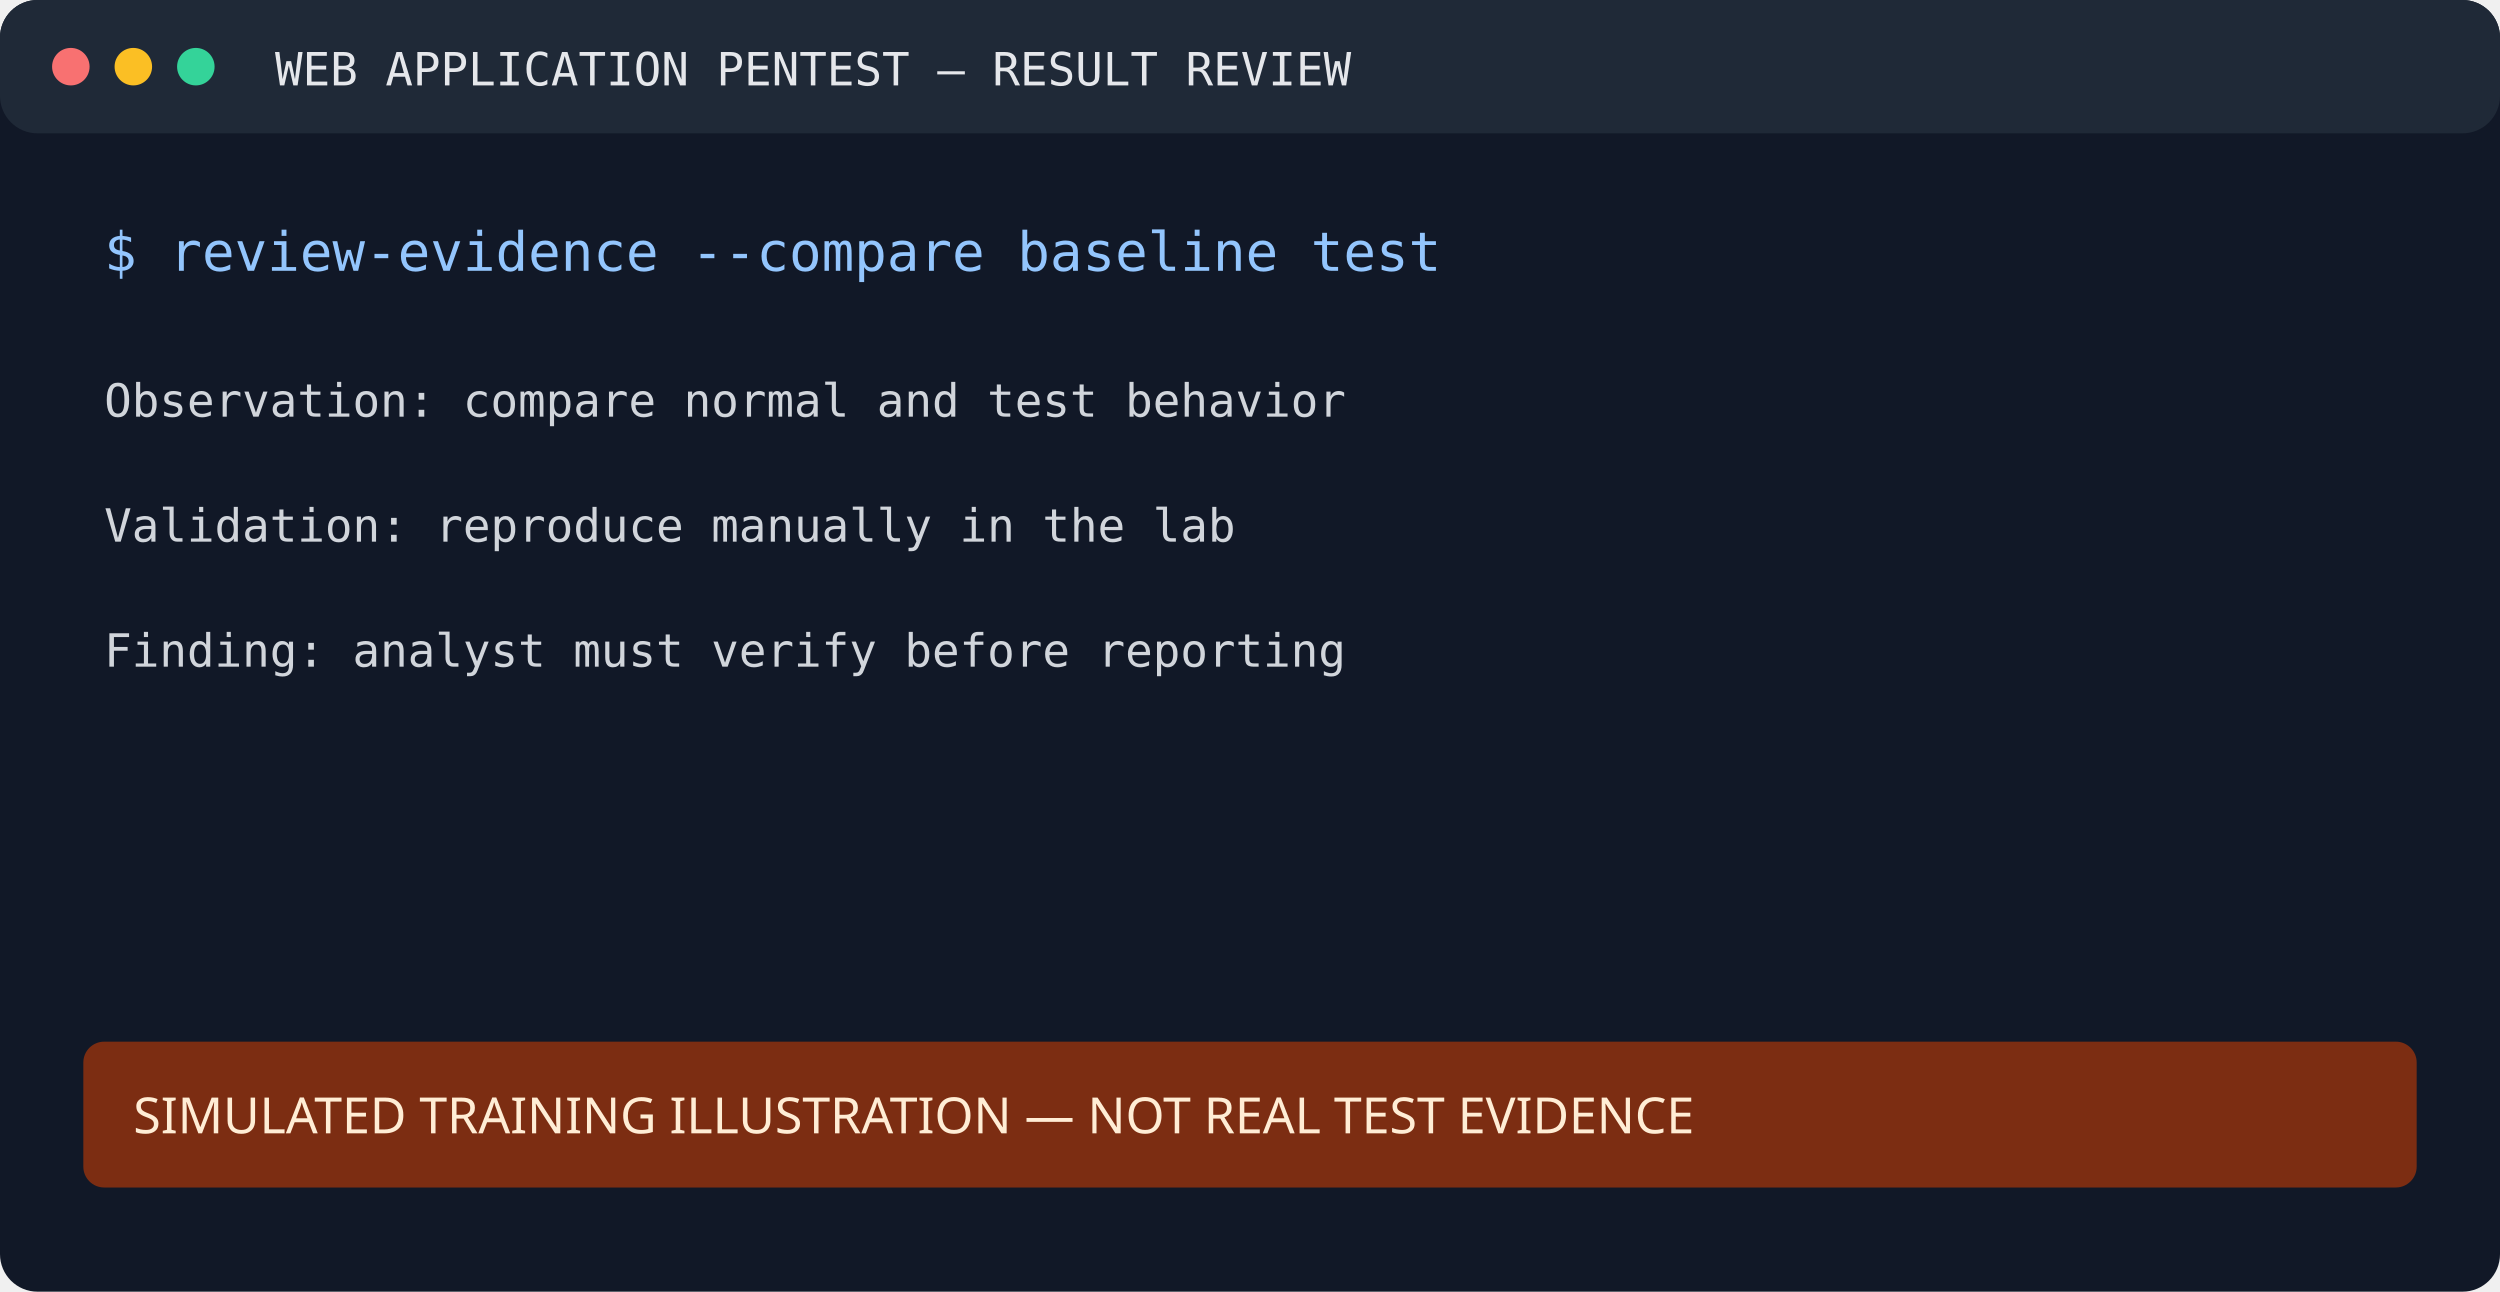
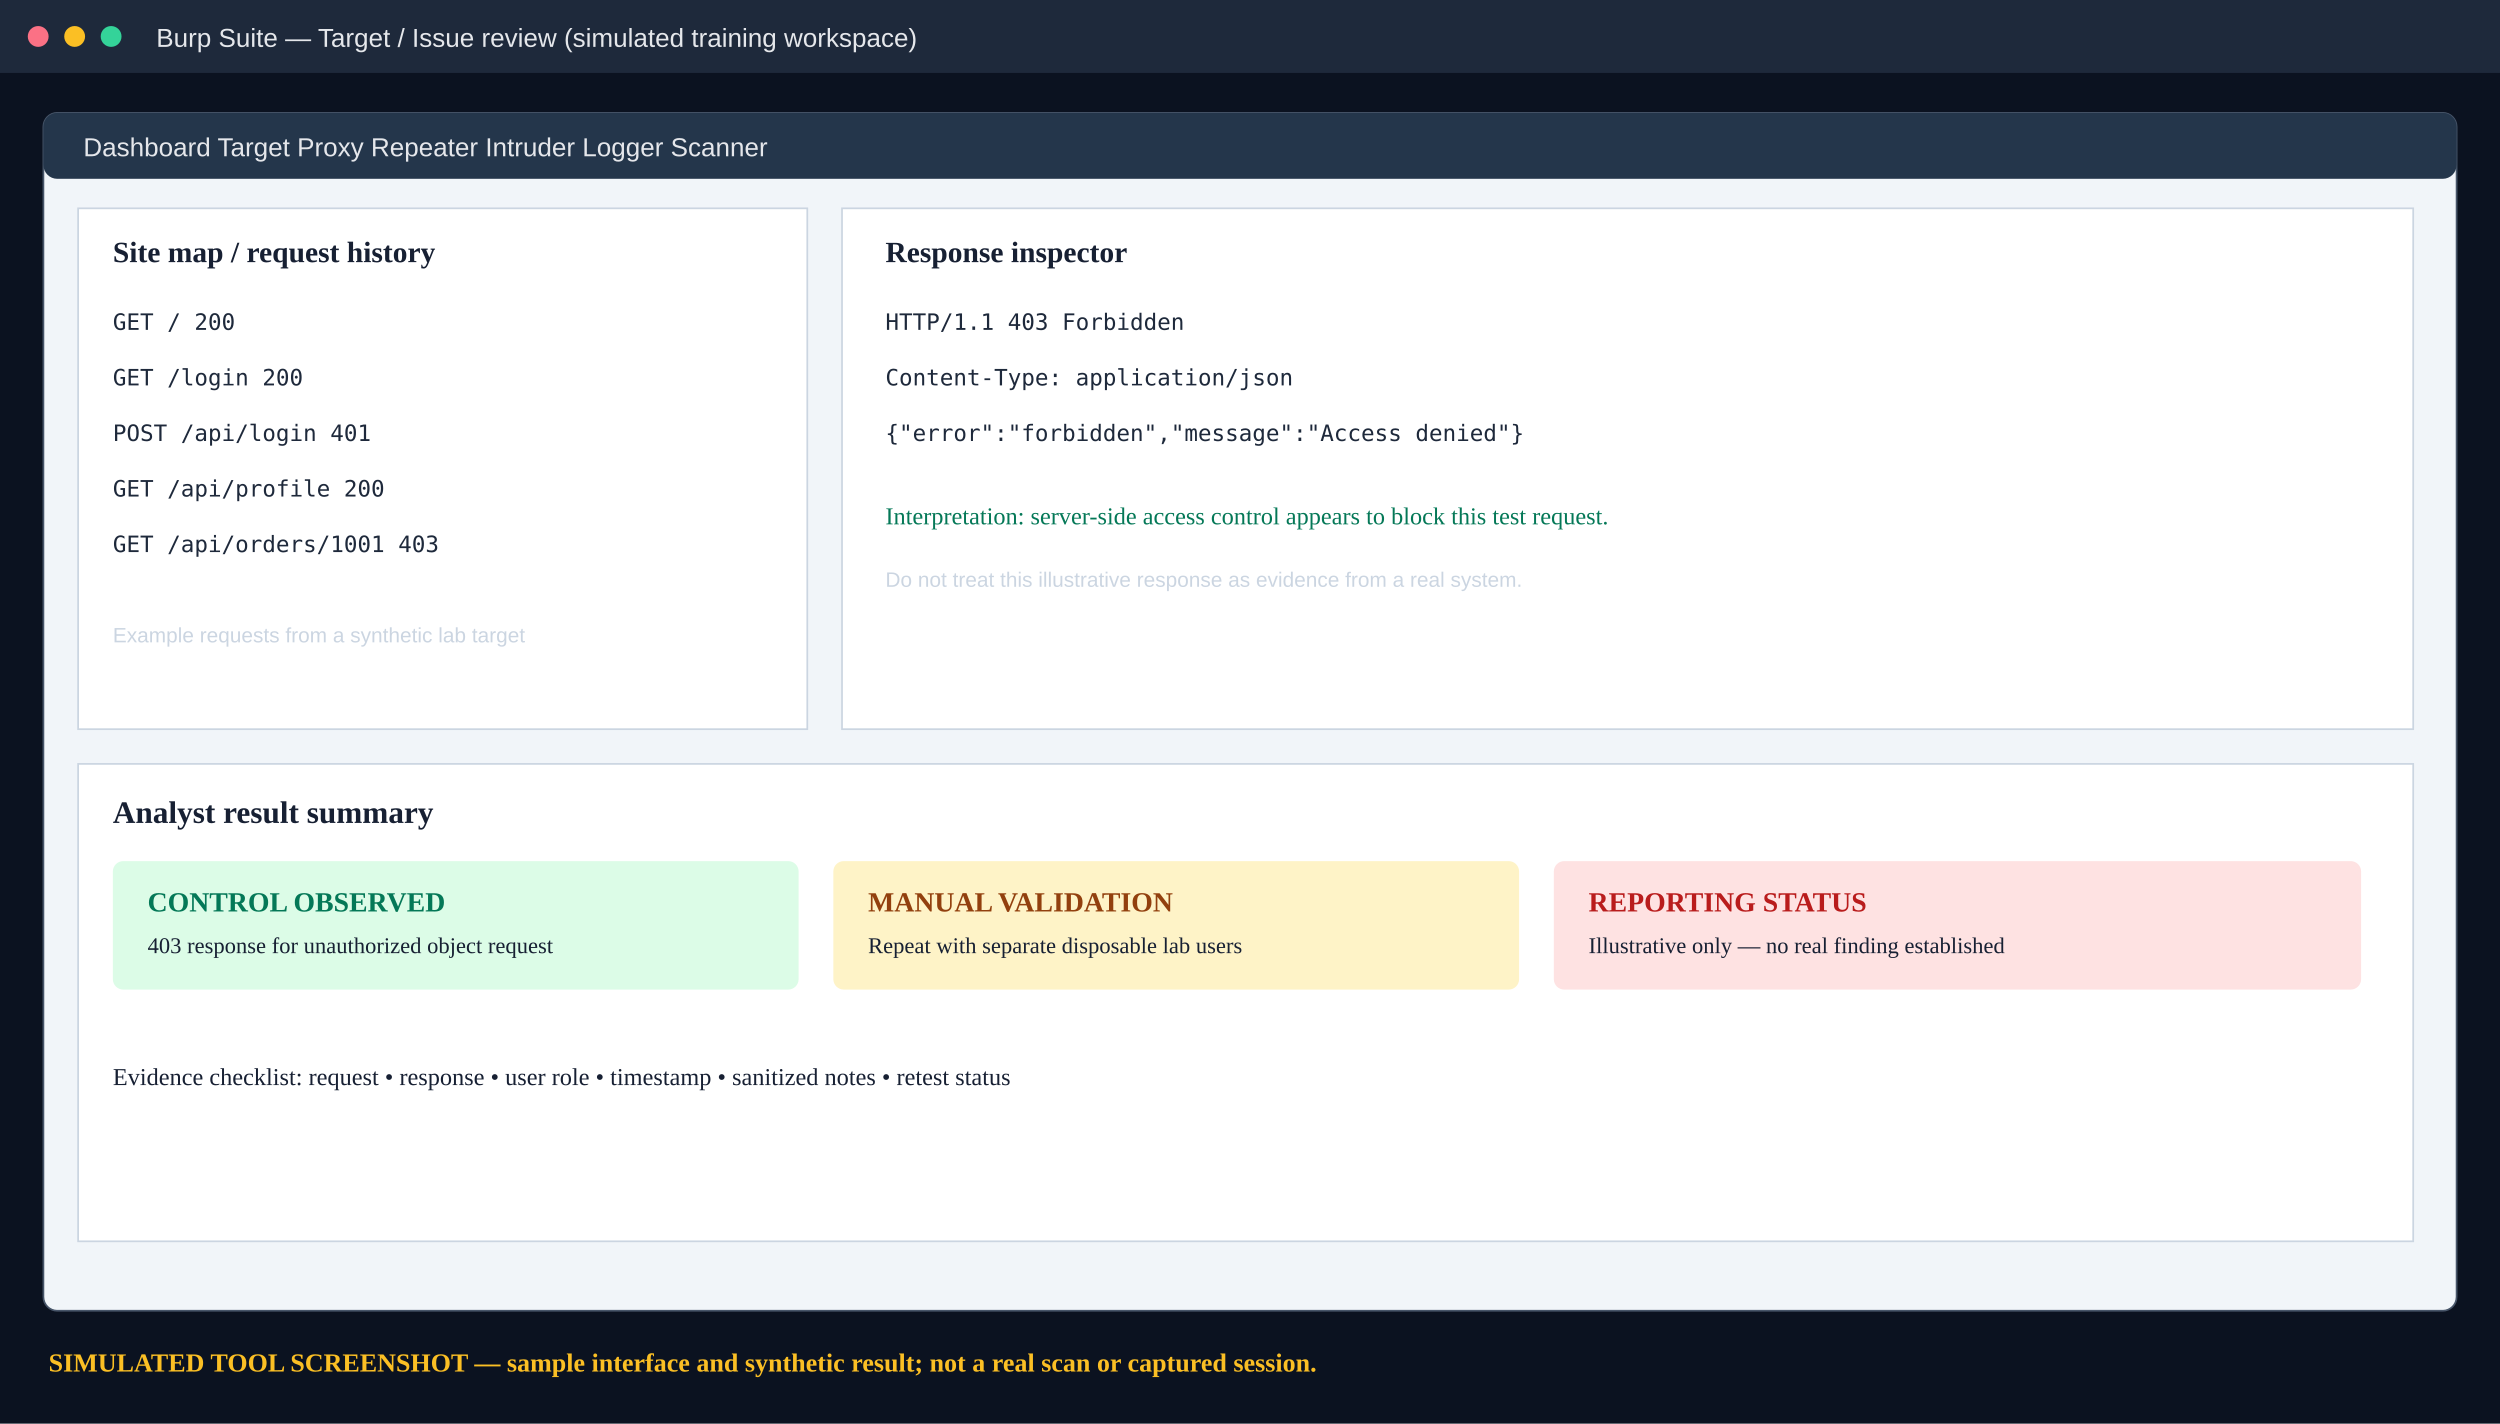
- <svg xmlns="http://www.w3.org/2000/svg" width="1200" height="620">
-   <rect width="1200" height="620" rx="18" fill="#111827" />
-   <rect width="1200" height="64" rx="18" fill="#1f2937" />
-   <circle cx="34" cy="32" r="9" fill="#f87171" />
-   <circle cx="64" cy="32" r="9" fill="#fbbf24" />
-   <circle cx="94" cy="32" r="9" fill="#34d399" />
-   <text x="132" y="41" fill="#e5e7eb" font-family="monospace" font-size="22">WEB APPLICATION PENTEST — RESULT REVIEW</text>
-   <text x="50" y="130" fill="#93c5fd" font-family="monospace" font-size="26">$ review-evidence --compare baseline test</text>
-   <text x="50" y="200" fill="#d1d5db" font-family="monospace" font-size="22">Observation: compare normal and test behavior</text>
-   <text x="50" y="260" fill="#d1d5db" font-family="monospace" font-size="22">Validation: reproduce manually in the lab</text>
-   <text x="50" y="320" fill="#d1d5db" font-family="monospace" font-size="22">Finding: analyst must verify before reporting</text>
-   <rect x="40" y="500" width="1120" height="70" rx="10" fill="#7c2d12" />
-   <text x="64" y="544" fill="#ffedd5" font-family="sans-serif" font-size="24">SIMULATED TRAINING ILLUSTRATION — NOT REAL TEST EVIDENCE</text>
+ <svg xmlns="http://www.w3.org/2000/svg" width="1440" height="820" viewBox="0 0 1440 820">
+   <style>.ui{font:15px Arial,sans-serif;fill:#e5e7eb}.small{font:12px Arial,sans-serif;fill:#cbd5e1}.dark{fill:#172033}.mono{font:13px 'DejaVu Sans Mono',monospace;fill:#1e293b}.green{fill:#047857}.amber{fill:#92400e}.red{fill:#b91c1c}</style>
+   <rect width="1440" height="820" fill="#0b1220" />
+   <rect width="1440" height="42" fill="#1e293b" />
+   <circle cx="22" cy="21" r="6" fill="#fb7185" />
+   <circle cx="43" cy="21" r="6" fill="#fbbf24" />
+   <circle cx="64" cy="21" r="6" fill="#34d399" />
+   <text x="90" y="27" class="ui">Burp Suite — Target / Issue review (simulated training workspace)</text>
+   <rect x="25" y="65" width="1390" height="690" rx="8" fill="#f1f5f9" stroke="#475569" />
+   <rect x="25" y="65" width="1390" height="38" rx="8" fill="#24364b" />
+   <text x="48" y="90" class="ui">Dashboard   Target   Proxy   Repeater   Intruder   Logger   Scanner</text>
+   <rect x="45" y="120" width="420" height="300" fill="#fff" stroke="#cbd5e1" />
+   <text x="65" y="151" class="dark" font-size="17" font-weight="bold">Site map / request history</text>
+   <text x="65" y="190" class="mono">GET  /                         200</text>
+   <text x="65" y="222" class="mono">GET  /login                    200</text>
+   <text x="65" y="254" class="mono">POST /api/login                401</text>
+   <text x="65" y="286" class="mono">GET  /api/profile              200</text>
+   <text x="65" y="318" class="mono">GET  /api/orders/1001          403</text>
+   <text x="65" y="370" class="small">Example requests from a synthetic lab target</text>
+   <rect x="485" y="120" width="905" height="300" fill="#fff" stroke="#cbd5e1" />
+   <text x="510" y="151" class="dark" font-size="17" font-weight="bold">Response inspector</text>
+   <text x="510" y="190" class="mono">HTTP/1.1 403 Forbidden</text>
+   <text x="510" y="222" class="mono">Content-Type: application/json</text>
+   <text x="510" y="254" class="mono">{"error":"forbidden","message":"Access denied"}</text>
+   <text x="510" y="302" class="green" font-size="14">Interpretation: server-side access control appears to block this test request.</text>
+   <text x="510" y="338" class="small">Do not treat this illustrative response as evidence from a real system.</text>
+   <rect x="45" y="440" width="1345" height="275" fill="#fff" stroke="#cbd5e1" />
+   <text x="65" y="474" class="dark" font-size="18" font-weight="bold">Analyst result summary</text>
+   <rect x="65" y="496" width="395" height="74" rx="6" fill="#dcfce7" />
+   <text x="85" y="525" class="green" font-size="16" font-weight="bold">CONTROL OBSERVED</text>
+   <text x="85" y="549" class="dark" font-size="13">403 response for unauthorized object request</text>
+   <rect x="480" y="496" width="395" height="74" rx="6" fill="#fef3c7" />
+   <text x="500" y="525" class="amber" font-size="16" font-weight="bold">MANUAL VALIDATION</text>
+   <text x="500" y="549" class="dark" font-size="13">Repeat with separate disposable lab users</text>
+   <rect x="895" y="496" width="465" height="74" rx="6" fill="#fee2e2" />
+   <text x="915" y="525" class="red" font-size="16" font-weight="bold">REPORTING STATUS</text>
+   <text x="915" y="549" class="dark" font-size="13">Illustrative only — no real finding established</text>
+   <text x="65" y="625" class="dark" font-size="14">Evidence checklist: request • response • user role • timestamp • sanitized notes • retest status</text>
+   <text x="28" y="790" fill="#fbbf24" font-size="15" font-weight="700">SIMULATED TOOL SCREENSHOT — sample interface and synthetic result; not a real scan or captured session.</text>
</svg>
